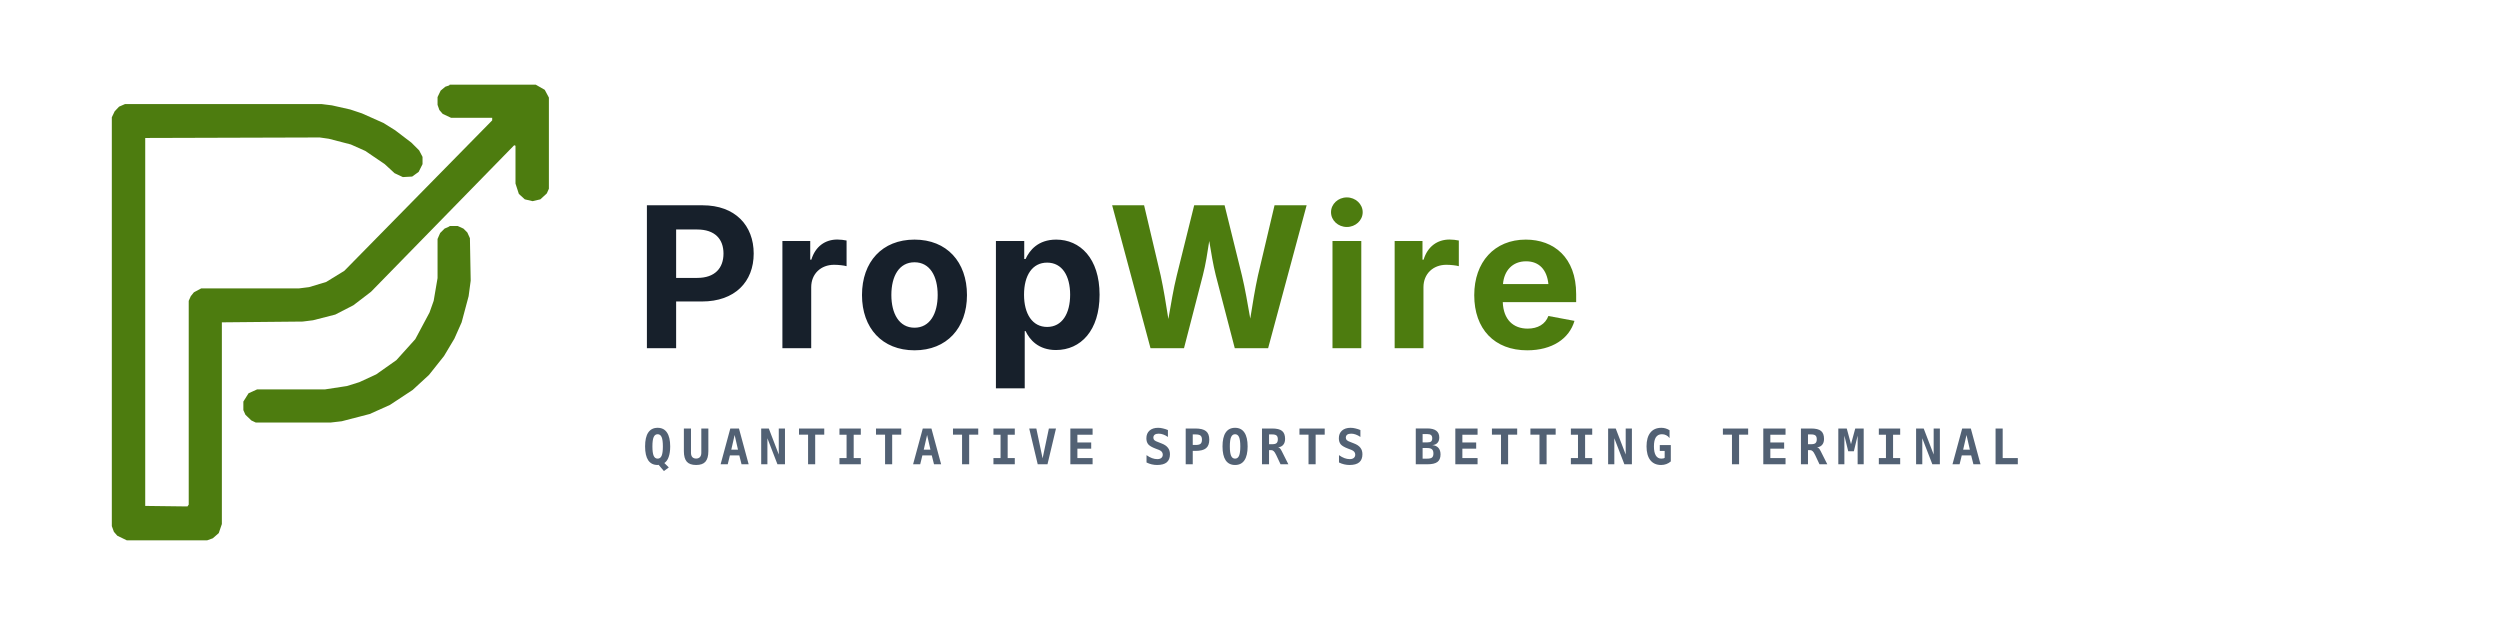
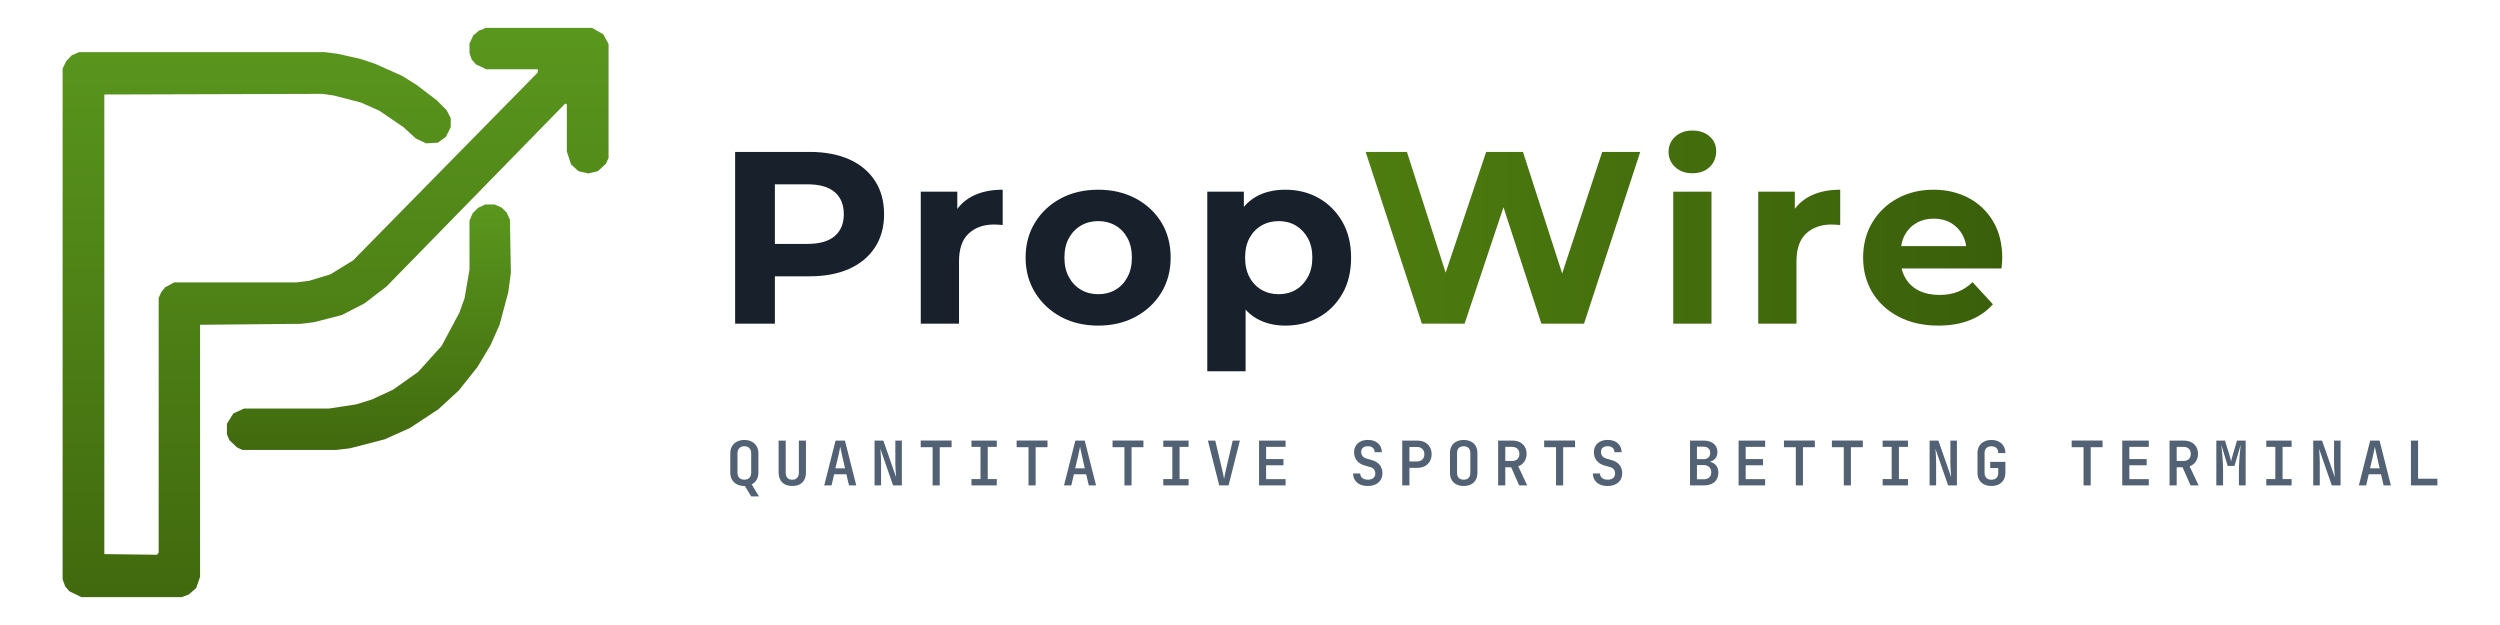
- <svg xmlns="http://www.w3.org/2000/svg" width="560" height="140" viewBox="0 0 560 140" fill="none">
-   <g transform="translate(16, 12) scale(0.58)">
-     <path d="M 146.1 12.0 L 179.3 12.0 L 182.8 14.0 L 184.4 17.0 L 184.4 52.2 L 183.6 54.0 L 181.1 56.3 L 178.1 57.0 L 175.1 56.3 L 172.8 54.2 L 171.5 50.2 L 171.5 35.6 L 171.0 35.4 L 115.7 92.0 L 108.9 97.2 L 101.9 100.8 L 93.3 103.0 L 89.3 103.5 L 58.1 103.8 L 58.1 181.7 L 56.9 185.2 L 54.6 187.2 L 52.4 188.0 L 21.4 188.0 L 17.7 186.2 L 16.4 184.7 L 15.6 182.5 L 15.6 24.6 L 16.7 22.3 L 18.4 20.5 L 20.7 19.5 L 96.6 19.5 L 100.6 20.0 L 107.7 21.6 L 112.2 23.1 L 120.5 26.8 L 125.0 29.6 L 131.3 34.4 L 134.3 37.4 L 135.6 39.9 L 135.6 42.7 L 134.1 45.7 L 131.6 47.5 L 128.0 47.7 L 124.8 46.2 L 121.0 42.7 L 113.5 37.6 L 107.9 35.1 L 99.4 32.9 L 95.9 32.4 L 28.5 32.6 L 28.5 174.7 L 44.8 174.9 L 45.3 174.2 L 45.3 95.5 L 46.1 93.7 L 47.3 92.2 L 50.1 90.7 L 87.8 90.7 L 91.8 90.2 L 98.4 88.2 L 105.4 83.9 L 162.5 25.8 L 162.5 24.8 L 146.6 24.8 L 143.4 23.3 L 142.1 21.8 L 141.4 19.8 L 141.4 16.8 L 142.6 14.3 L 144.4 12.8 L 145.9 12.3 Z" fill="#4d7c0f" />
-     <path d="M 146.1 66.6 L 149.2 66.6 L 151.4 67.6 L 152.9 69.1 L 153.9 71.3 L 154.2 87.7 L 153.4 93.7 L 150.7 103.8 L 147.9 110.1 L 143.9 116.8 L 138.1 124.1 L 131.8 129.9 L 123.0 135.7 L 115.2 139.2 L 104.4 142.0 L 100.1 142.5 L 71.2 142.5 L 69.5 141.7 L 67.2 139.5 L 66.4 137.7 L 66.4 134.4 L 68.4 131.2 L 71.7 129.7 L 97.9 129.7 L 106.4 128.4 L 111.2 126.9 L 117.7 123.9 L 125.5 118.4 L 132.8 110.3 L 138.3 100.0 L 139.9 95.5 L 141.4 86.7 L 141.4 71.6 L 142.4 69.3 L 144.1 67.6 L 145.9 66.8 Z" fill="#4d7c0f" />
+ <svg xmlns="http://www.w3.org/2000/svg" width="448.32" height="112.08" viewBox="13.82 13.96 448.32 112.08" fill="none" role="img" aria-label="PropWire — Quantitative Sports Betting Terminal">
+   <defs>
+     <linearGradient id="pwMark" x1="0" y1="0" x2="0" y2="1">
+       <stop offset="0" stop-color="#5A971E" />
+       <stop offset="1" stop-color="#41690E" />
+     </linearGradient>
+     <linearGradient id="pwWire" x1="0" y1="0" x2="1" y2="0">
+       <stop offset="0" stop-color="#4d7c0f" />
+       <stop offset="1" stop-color="#3A5F0B" />
+     </linearGradient>
+   </defs>
+   <g transform="translate(16,12) scale(0.58)" fill="url(#pwMark)">
+     <path d="M 146.1 12.0 L 179.3 12.0 L 182.8 14.0 L 184.4 17.0 L 184.4 52.2 L 183.6 54.0 L 181.1 56.3 L 178.1 57.0 L 175.1 56.3 L 172.8 54.2 L 171.5 50.2 L 171.5 35.6 L 171.0 35.4 L 115.7 92.0 L 108.9 97.2 L 101.9 100.8 L 93.3 103.0 L 89.3 103.5 L 58.1 103.8 L 58.1 181.7 L 56.9 185.2 L 54.6 187.2 L 52.4 188.0 L 21.4 188.0 L 17.7 186.2 L 16.4 184.7 L 15.6 182.5 L 15.6 24.6 L 16.7 22.3 L 18.4 20.5 L 20.7 19.5 L 96.6 19.5 L 100.6 20.0 L 107.7 21.6 L 112.2 23.1 L 120.5 26.8 L 125.0 29.6 L 131.3 34.4 L 134.3 37.4 L 135.6 39.9 L 135.6 42.7 L 134.1 45.7 L 131.6 47.5 L 128.0 47.7 L 124.8 46.2 L 121.0 42.7 L 113.5 37.6 L 107.9 35.1 L 99.4 32.9 L 95.9 32.4 L 28.5 32.6 L 28.5 174.7 L 44.8 174.9 L 45.3 174.2 L 45.3 95.5 L 46.1 93.7 L 47.3 92.2 L 50.1 90.7 L 87.8 90.7 L 91.8 90.2 L 98.4 88.2 L 105.4 83.9 L 162.5 25.8 L 162.5 24.8 L 146.6 24.8 L 143.4 23.3 L 142.1 21.8 L 141.4 19.8 L 141.4 16.8 L 142.6 14.3 L 144.4 12.8 L 145.9 12.3 Z" />
+     <path d="M 146.1 66.6 L 149.2 66.6 L 151.4 67.6 L 152.9 69.1 L 153.9 71.3 L 154.2 87.7 L 153.4 93.7 L 150.7 103.8 L 147.9 110.1 L 143.9 116.8 L 138.1 124.1 L 131.8 129.9 L 123.0 135.7 L 115.2 139.2 L 104.4 142.0 L 100.1 142.5 L 71.2 142.5 L 69.5 141.7 L 67.2 139.5 L 66.4 137.7 L 66.4 134.4 L 68.4 131.2 L 71.7 129.7 L 97.9 129.7 L 106.4 128.4 L 111.2 126.9 L 117.7 123.9 L 125.5 118.4 L 132.8 110.3 L 138.3 100.0 L 139.9 95.5 L 141.4 86.7 L 141.4 71.6 L 142.4 69.3 L 144.1 67.6 L 145.9 66.8 Z" />
  </g>
-   <g transform="translate(142, 78)">
-     <text font-family="'Montserrat', -apple-system, sans-serif" font-size="44" font-weight="700" letter-spacing="2" fill="#17202b">Prop<tspan fill="#4d7c0f">Wire</tspan>
-     </text>
-   </g>
-   <text x="144" y="104" font-family="'JetBrains Mono', monospace" font-size="11" font-weight="600" letter-spacing="2" fill="#526174">QUANTITATIVE SPORTS BETTING TERMINAL</text>
+   <path d="M145.65 72.00V41.20H158.98Q163.12 41.20 166.11 42.54Q169.10 43.88 170.73 46.39Q172.36 48.90 172.36 52.38Q172.36 55.81 170.73 58.32Q169.10 60.82 166.11 62.17Q163.12 63.51 158.98 63.51H149.61L152.78 60.30V72.00ZM152.78 61.09 149.61 57.70H158.59Q161.89 57.70 163.52 56.29Q165.14 54.88 165.14 52.38Q165.14 49.82 163.52 48.42Q161.89 47.01 158.59 47.01H149.61L152.78 43.62ZM178.94 72.00V48.33H185.49V55.02L184.57 53.08Q185.62 50.57 187.96 49.27Q190.29 47.98 193.63 47.98V54.31Q193.19 54.27 192.84 54.25Q192.49 54.22 192.09 54.22Q189.28 54.22 187.54 55.83Q185.80 57.44 185.80 60.82V72.00ZM210.77 72.35Q206.98 72.35 204.06 70.77Q201.13 69.18 199.44 66.43Q197.74 63.68 197.74 60.16Q197.74 56.60 199.44 53.85Q201.13 51.10 204.06 49.54Q206.98 47.98 210.77 47.98Q214.51 47.98 217.46 49.54Q220.40 51.10 222.08 53.83Q223.75 56.56 223.75 60.16Q223.75 63.68 222.08 66.43Q220.40 69.18 217.46 70.77Q214.51 72.35 210.77 72.35ZM210.77 66.72Q212.48 66.72 213.85 65.93Q215.21 65.14 216.00 63.66Q216.80 62.19 216.80 60.16Q216.80 58.10 216.00 56.64Q215.21 55.19 213.85 54.40Q212.48 53.61 210.77 53.61Q209.05 53.61 207.69 54.40Q206.32 55.19 205.51 56.64Q204.70 58.10 204.70 60.16Q204.70 62.19 205.51 63.66Q206.32 65.14 207.69 65.93Q209.05 66.72 210.77 66.72ZM244.32 72.35Q241.32 72.35 239.08 71.03Q236.84 69.71 235.58 67.01Q234.33 64.30 234.33 60.16Q234.33 55.98 235.52 53.30Q236.70 50.62 238.95 49.30Q241.19 47.98 244.32 47.98Q247.66 47.98 250.32 49.49Q252.98 51.01 254.55 53.74Q256.11 56.47 256.11 60.16Q256.11 63.90 254.55 66.63Q252.98 69.36 250.32 70.86Q247.66 72.35 244.32 72.35ZM230.32 80.54V48.33H236.88V53.17L236.75 60.21L237.19 67.20V80.54ZM243.13 66.72Q244.84 66.72 246.19 65.93Q247.53 65.14 248.34 63.66Q249.16 62.19 249.16 60.16Q249.16 58.10 248.34 56.64Q247.53 55.19 246.19 54.40Q244.84 53.61 243.13 53.61Q241.41 53.61 240.05 54.40Q238.68 55.19 237.89 56.64Q237.10 58.10 237.10 60.16Q237.10 62.19 237.89 63.66Q238.68 65.14 240.05 65.93Q241.41 66.72 243.13 66.72Z" fill="#17202b" />
+   <path d="M268.80 72.00 258.72 41.20H266.12L274.87 68.48H271.18L280.33 41.20H286.93L295.73 68.48H292.16L301.14 41.20H307.96L297.88 72.00H290.23L282.44 48.06H284.46L276.46 72.00ZM313.88 72.00V48.33H320.74V72.00ZM317.31 45.03Q315.42 45.03 314.23 43.93Q313.04 42.83 313.04 41.20Q313.04 39.57 314.23 38.47Q315.42 37.37 317.31 37.37Q319.20 37.37 320.39 38.41Q321.58 39.44 321.58 41.07Q321.58 42.78 320.41 43.91Q319.24 45.03 317.31 45.03ZM329.12 72.00V48.33H335.68V55.02L334.75 53.08Q335.81 50.57 338.14 49.27Q340.47 47.98 343.82 47.98V54.31Q343.38 54.27 343.02 54.25Q342.67 54.22 342.28 54.22Q339.46 54.22 337.72 55.83Q335.98 57.44 335.98 60.82V72.00ZM361.44 72.35Q357.39 72.35 354.33 70.77Q351.27 69.18 349.60 66.43Q347.93 63.68 347.93 60.16Q347.93 56.60 349.58 53.85Q351.23 51.10 354.09 49.54Q356.95 47.98 360.56 47.98Q364.03 47.98 366.83 49.45Q369.62 50.92 371.25 53.67Q372.88 56.42 372.88 60.25Q372.88 60.65 372.83 61.15Q372.79 61.66 372.74 62.10H353.52V58.10H369.14L366.50 59.28Q366.50 57.44 365.75 56.07Q365.00 54.71 363.68 53.94Q362.36 53.17 360.60 53.17Q358.84 53.17 357.50 53.94Q356.16 54.71 355.41 56.09Q354.66 57.48 354.66 59.37V60.43Q354.66 62.36 355.52 63.84Q356.38 65.31 357.94 66.08Q359.50 66.85 361.61 66.85Q363.50 66.85 364.93 66.28Q366.36 65.71 367.55 64.56L371.20 68.52Q369.58 70.37 367.11 71.36Q364.65 72.35 361.44 72.35Z" fill="url(#pwWire)" />
+   <path d="M148.53 102.98 147.33 101.00 147.54 101.10Q147.50 101.10 147.44 101.10Q147.38 101.11 147.30 101.11Q146.54 101.11 145.97 100.81Q145.41 100.52 145.09 99.98Q144.78 99.44 144.78 98.72V95.25Q144.78 94.52 145.09 93.99Q145.41 93.45 145.97 93.16Q146.54 92.86 147.30 92.86Q148.07 92.86 148.63 93.16Q149.19 93.45 149.51 93.99Q149.82 94.52 149.82 95.25V98.72Q149.82 99.45 149.51 99.99Q149.19 100.54 148.62 100.82L149.93 102.98ZM147.30 99.98Q147.89 99.98 148.21 99.64Q148.53 99.31 148.53 98.72V95.25Q148.53 94.65 148.20 94.32Q147.87 93.98 147.30 93.98Q146.73 93.98 146.40 94.32Q146.07 94.65 146.07 95.25V98.72Q146.07 99.31 146.39 99.64Q146.72 99.98 147.30 99.98ZM155.90 101.11Q154.73 101.11 154.09 100.47Q153.45 99.83 153.45 98.73V92.97H154.72V98.72Q154.72 99.32 155.02 99.65Q155.32 99.99 155.90 99.99Q156.47 99.99 156.77 99.65Q157.08 99.32 157.08 98.72V92.97H158.35V98.73Q158.35 99.83 157.71 100.47Q157.08 101.11 155.90 101.11ZM161.63 101.00 163.66 92.97H165.34L167.37 101.00H166.07L165.60 99.01H163.40L162.94 101.00ZM163.63 97.95H165.36L164.85 95.72Q164.72 95.15 164.63 94.70Q164.53 94.25 164.50 94.07Q164.47 94.25 164.38 94.69Q164.29 95.14 164.16 95.71ZM170.65 101.00V92.97H172.23L174.52 99.55Q174.50 99.22 174.46 98.76Q174.42 98.31 174.40 97.82Q174.38 97.33 174.38 96.94V92.97H175.55V101.00H173.97L171.69 94.42Q171.72 94.72 171.75 95.16Q171.78 95.60 171.80 96.07Q171.82 96.53 171.82 96.93V101.00ZM181.06 101.00V94.15H178.93V92.96H184.47V94.15H182.34V101.00ZM188.03 101.00V99.87H189.65V94.10H188.03V92.97H192.57V94.10H190.95V99.87H192.57V101.00ZM198.26 101.00V94.15H196.13V92.96H201.67V94.15H199.54V101.00ZM204.63 101.00 206.66 92.97H208.34L210.37 101.00H209.07L208.60 99.01H206.40L205.94 101.00ZM206.63 97.95H208.36L207.85 95.72Q207.72 95.15 207.63 94.70Q207.53 94.25 207.50 94.07Q207.47 94.25 207.38 94.69Q207.29 95.14 207.16 95.71ZM215.46 101.00V94.15H213.33V92.96H218.87V94.15H216.74V101.00ZM222.43 101.00V99.87H224.05V94.10H222.43V92.97H226.97V94.10H225.35V99.87H226.97V101.00ZM232.46 101.00 230.43 92.97H231.75L233.00 98.26Q233.11 98.69 233.20 99.14Q233.29 99.59 233.33 99.87Q233.38 99.59 233.46 99.14Q233.54 98.69 233.65 98.25L234.88 92.97H236.17L234.14 101.00ZM239.60 101.00V92.97H244.36V94.09H240.87V96.28H243.98V97.40H240.87V99.88H244.36V101.00ZM259.12 101.11Q258.31 101.11 257.71 100.84Q257.12 100.56 256.80 100.05Q256.47 99.55 256.47 98.87H257.75Q257.75 99.38 258.12 99.68Q258.50 99.98 259.14 99.98Q259.75 99.98 260.10 99.69Q260.45 99.39 260.45 98.88Q260.45 98.45 260.21 98.13Q259.97 97.82 259.52 97.71L258.55 97.44Q257.64 97.18 257.14 96.56Q256.65 95.94 256.65 95.08Q256.65 94.40 256.95 93.91Q257.25 93.41 257.81 93.13Q258.36 92.85 259.12 92.85Q260.27 92.85 260.94 93.45Q261.61 94.05 261.62 95.05H260.33Q260.33 94.55 260.01 94.27Q259.69 93.98 259.11 93.98Q258.55 93.98 258.24 94.25Q257.92 94.52 257.92 94.99Q257.92 95.43 258.16 95.74Q258.40 96.05 258.84 96.18L259.84 96.47Q260.75 96.71 261.24 97.33Q261.73 97.94 261.73 98.83Q261.73 99.52 261.40 100.03Q261.08 100.54 260.50 100.82Q259.91 101.11 259.12 101.11ZM265.28 101.00V92.97H267.94Q268.73 92.97 269.32 93.27Q269.90 93.58 270.22 94.12Q270.55 94.67 270.55 95.42Q270.55 96.15 270.22 96.70Q269.90 97.26 269.32 97.56Q268.73 97.86 267.94 97.86H266.57V101.00ZM266.57 96.71H267.94Q268.54 96.71 268.89 96.36Q269.25 96.01 269.25 95.42Q269.25 94.82 268.89 94.47Q268.54 94.12 267.94 94.12H266.57ZM276.30 101.11Q275.54 101.11 274.99 100.82Q274.43 100.54 274.13 100.00Q273.84 99.47 273.84 98.76V95.21Q273.84 94.49 274.13 93.96Q274.43 93.43 274.99 93.15Q275.54 92.86 276.30 92.86Q277.07 92.86 277.62 93.15Q278.17 93.43 278.47 93.96Q278.76 94.49 278.76 95.21V98.76Q278.76 99.47 278.47 100.00Q278.17 100.54 277.62 100.82Q277.07 101.11 276.30 101.11ZM276.30 99.98Q276.88 99.98 277.19 99.66Q277.49 99.34 277.49 98.76V95.21Q277.49 94.62 277.19 94.31Q276.88 93.99 276.30 93.99Q275.72 93.99 275.41 94.31Q275.11 94.62 275.11 95.21V98.76Q275.11 99.34 275.42 99.66Q275.73 99.98 276.30 99.98ZM282.48 101.00V92.97H285.01Q285.79 92.97 286.37 93.26Q286.95 93.55 287.26 94.09Q287.58 94.62 287.58 95.33Q287.58 96.14 287.18 96.74Q286.77 97.34 286.08 97.58L287.69 101.00H286.25L284.81 97.75H283.76V101.00ZM283.76 96.62H285.01Q285.59 96.62 285.94 96.29Q286.29 95.95 286.29 95.37Q286.29 94.78 285.94 94.44Q285.59 94.10 285.01 94.10H283.76ZM292.86 101.00V94.15H290.73V92.96H296.27V94.15H294.14V101.00ZM302.12 101.11Q301.31 101.11 300.71 100.84Q300.12 100.56 299.80 100.05Q299.47 99.55 299.47 98.87H300.75Q300.75 99.38 301.12 99.68Q301.50 99.98 302.14 99.98Q302.75 99.98 303.10 99.69Q303.45 99.39 303.45 98.88Q303.45 98.45 303.21 98.13Q302.97 97.82 302.52 97.71L301.55 97.44Q300.64 97.18 300.14 96.56Q299.65 95.94 299.65 95.08Q299.65 94.40 299.95 93.91Q300.25 93.41 300.81 93.13Q301.36 92.85 302.12 92.85Q303.27 92.85 303.94 93.45Q304.61 94.05 304.62 95.05H303.33Q303.33 94.55 303.01 94.27Q302.69 93.98 302.11 93.98Q301.55 93.98 301.24 94.25Q300.92 94.52 300.92 94.99Q300.92 95.43 301.16 95.74Q301.40 96.05 301.84 96.18L302.84 96.47Q303.75 96.71 304.24 97.33Q304.73 97.94 304.73 98.83Q304.73 99.52 304.40 100.03Q304.08 100.54 303.50 100.82Q302.91 101.11 302.12 101.11ZM316.89 101.00V92.97H319.30Q320.45 92.97 321.13 93.52Q321.80 94.07 321.80 95.04Q321.80 95.58 321.56 95.98Q321.31 96.38 320.89 96.60Q320.48 96.82 319.94 96.82V96.74Q320.53 96.73 320.99 96.96Q321.44 97.19 321.71 97.65Q321.97 98.10 321.97 98.72Q321.97 99.42 321.66 99.93Q321.36 100.45 320.79 100.72Q320.22 101.00 319.44 101.00ZM318.13 99.91H319.36Q319.97 99.91 320.33 99.58Q320.70 99.25 320.70 98.67Q320.70 98.07 320.33 97.72Q319.97 97.36 319.36 97.36H318.13ZM318.13 96.30H319.29Q319.86 96.30 320.19 96.00Q320.51 95.70 320.51 95.18Q320.51 94.65 320.19 94.36Q319.86 94.06 319.30 94.06H318.13ZM325.60 101.00V92.97H330.36V94.09H326.87V96.28H329.98V97.40H326.87V99.88H330.36V101.00ZM335.86 101.00V94.15H333.73V92.96H339.27V94.15H337.14V101.00ZM344.46 101.00V94.15H342.33V92.96H347.87V94.15H345.74V101.00ZM351.43 101.00V99.87H353.05V94.10H351.43V92.97H355.97V94.10H354.35V99.87H355.97V101.00ZM359.85 101.00V92.97H361.43L363.72 99.55Q363.70 99.22 363.66 98.76Q363.62 98.31 363.60 97.82Q363.58 97.33 363.58 96.94V92.97H364.75V101.00H363.17L360.89 94.42Q360.92 94.72 360.95 95.16Q360.98 95.60 361.00 96.07Q361.02 96.53 361.02 96.93V101.00ZM370.94 101.11Q370.18 101.11 369.62 100.82Q369.05 100.54 368.74 100.00Q368.44 99.47 368.44 98.76V95.21Q368.44 94.49 368.74 93.96Q369.05 93.43 369.62 93.15Q370.18 92.86 370.94 92.86Q371.71 92.86 372.27 93.15Q372.82 93.44 373.13 93.97Q373.44 94.49 373.44 95.21H372.16Q372.16 94.62 371.85 94.31Q371.53 93.99 370.94 93.99Q370.36 93.99 370.04 94.31Q369.71 94.62 369.71 95.21V98.76Q369.71 99.34 370.04 99.66Q370.36 99.99 370.94 99.99Q371.53 99.99 371.85 99.66Q372.16 99.34 372.16 98.75V97.90H370.72V96.78H373.44V98.76Q373.44 99.47 373.13 100.00Q372.82 100.53 372.27 100.82Q371.71 101.11 370.94 101.11ZM387.46 101.00V94.15H385.33V92.96H390.87V94.15H388.74V101.00ZM394.40 101.00V92.97H399.16V94.09H395.67V96.28H398.78V97.40H395.67V99.88H399.16V101.00ZM402.88 101.00V92.97H405.41Q406.19 92.97 406.77 93.26Q407.35 93.55 407.66 94.09Q407.98 94.62 407.98 95.33Q407.98 96.14 407.58 96.74Q407.17 97.34 406.48 97.58L408.09 101.00H406.65L405.21 97.75H404.16V101.00ZM404.16 96.62H405.41Q405.99 96.62 406.34 96.29Q406.69 95.95 406.69 95.37Q406.69 94.78 406.34 94.44Q405.99 94.10 405.41 94.10H404.16ZM411.27 101.00V92.97H412.82L413.61 95.53Q413.73 95.91 413.81 96.23Q413.89 96.56 413.92 96.71Q413.95 96.56 414.03 96.23Q414.11 95.91 414.22 95.53L414.98 92.97H416.53V101.00H415.32V98.40Q415.32 97.86 415.35 97.23Q415.38 96.59 415.43 95.94Q415.48 95.29 415.54 94.70Q415.60 94.11 415.65 93.69L414.52 97.52H413.31L412.15 93.69Q412.21 94.10 412.26 94.67Q412.32 95.24 412.37 95.88Q412.41 96.52 412.45 97.17Q412.48 97.82 412.48 98.40V101.00ZM420.23 101.00V99.87H421.85V94.10H420.23V92.97H424.77V94.10H423.15V99.87H424.77V101.00ZM428.65 101.00V92.97H430.23L432.52 99.55Q432.50 99.22 432.46 98.76Q432.42 98.31 432.40 97.82Q432.38 97.33 432.38 96.94V92.97H433.55V101.00H431.97L429.69 94.42Q429.72 94.72 429.75 95.16Q429.78 95.60 429.80 96.07Q429.82 96.53 429.82 96.93V101.00ZM436.83 101.00 438.86 92.97H440.54L442.57 101.00H441.27L440.80 99.01H438.60L438.14 101.00ZM438.83 97.95H440.56L440.05 95.72Q439.92 95.15 439.83 94.70Q439.73 94.25 439.70 94.07Q439.67 94.25 439.58 94.69Q439.49 95.14 439.36 95.71ZM446.17 101.00V92.97H447.45V99.81H450.91V101.00Z" fill="#526174" />
</svg>
